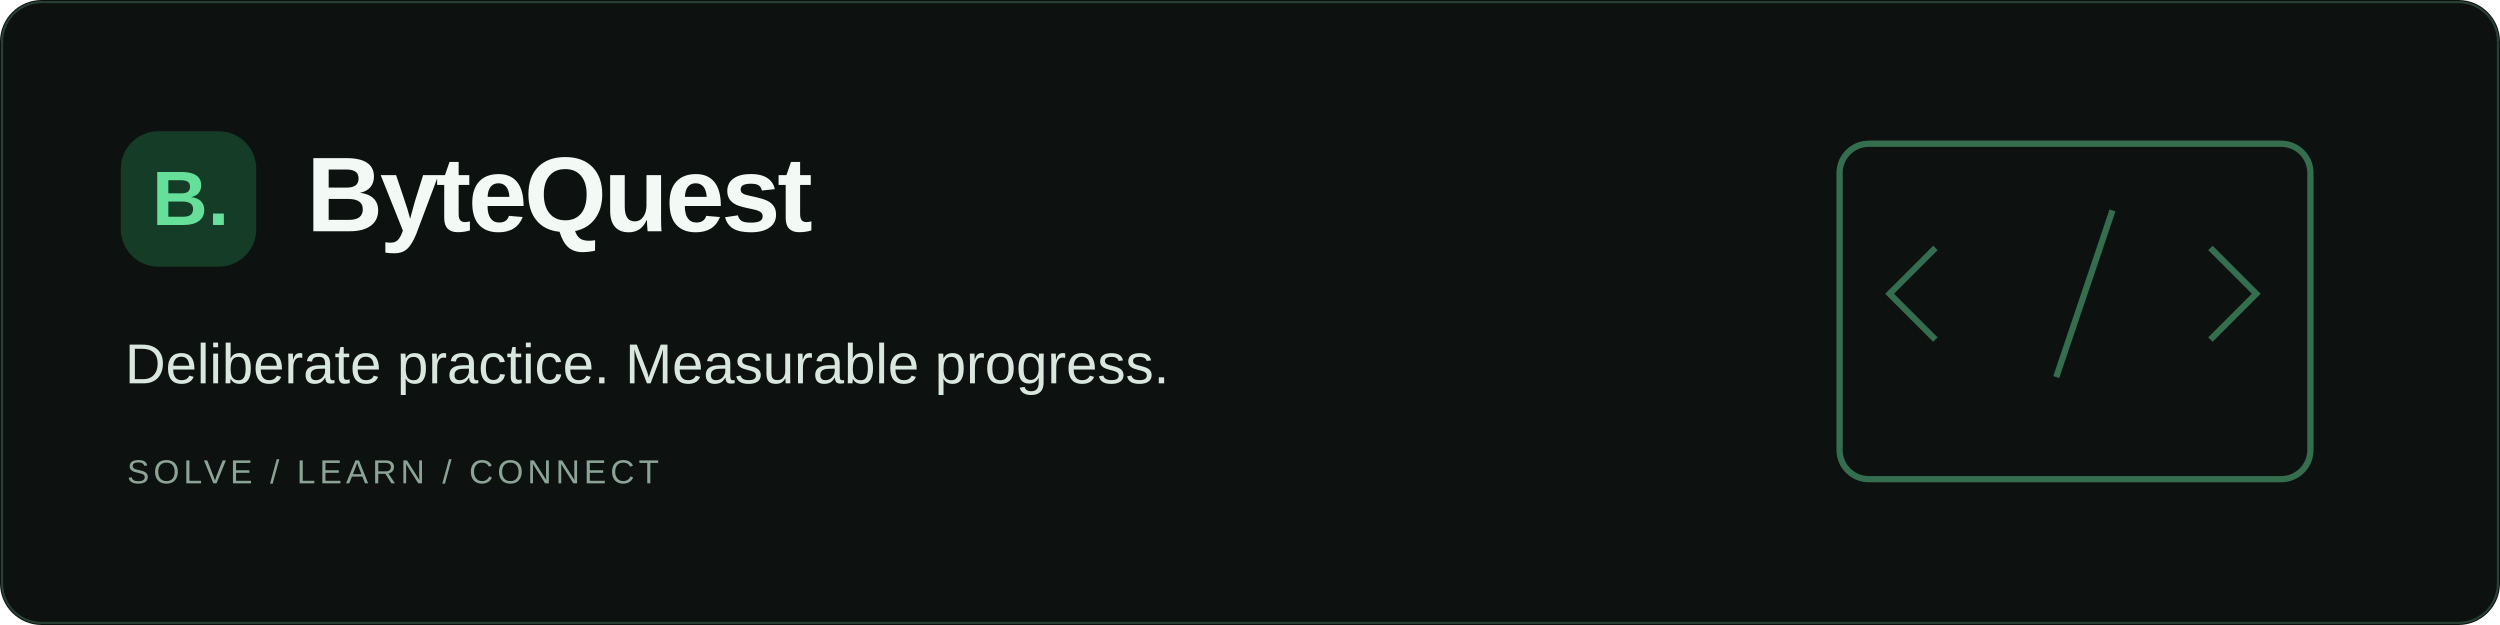
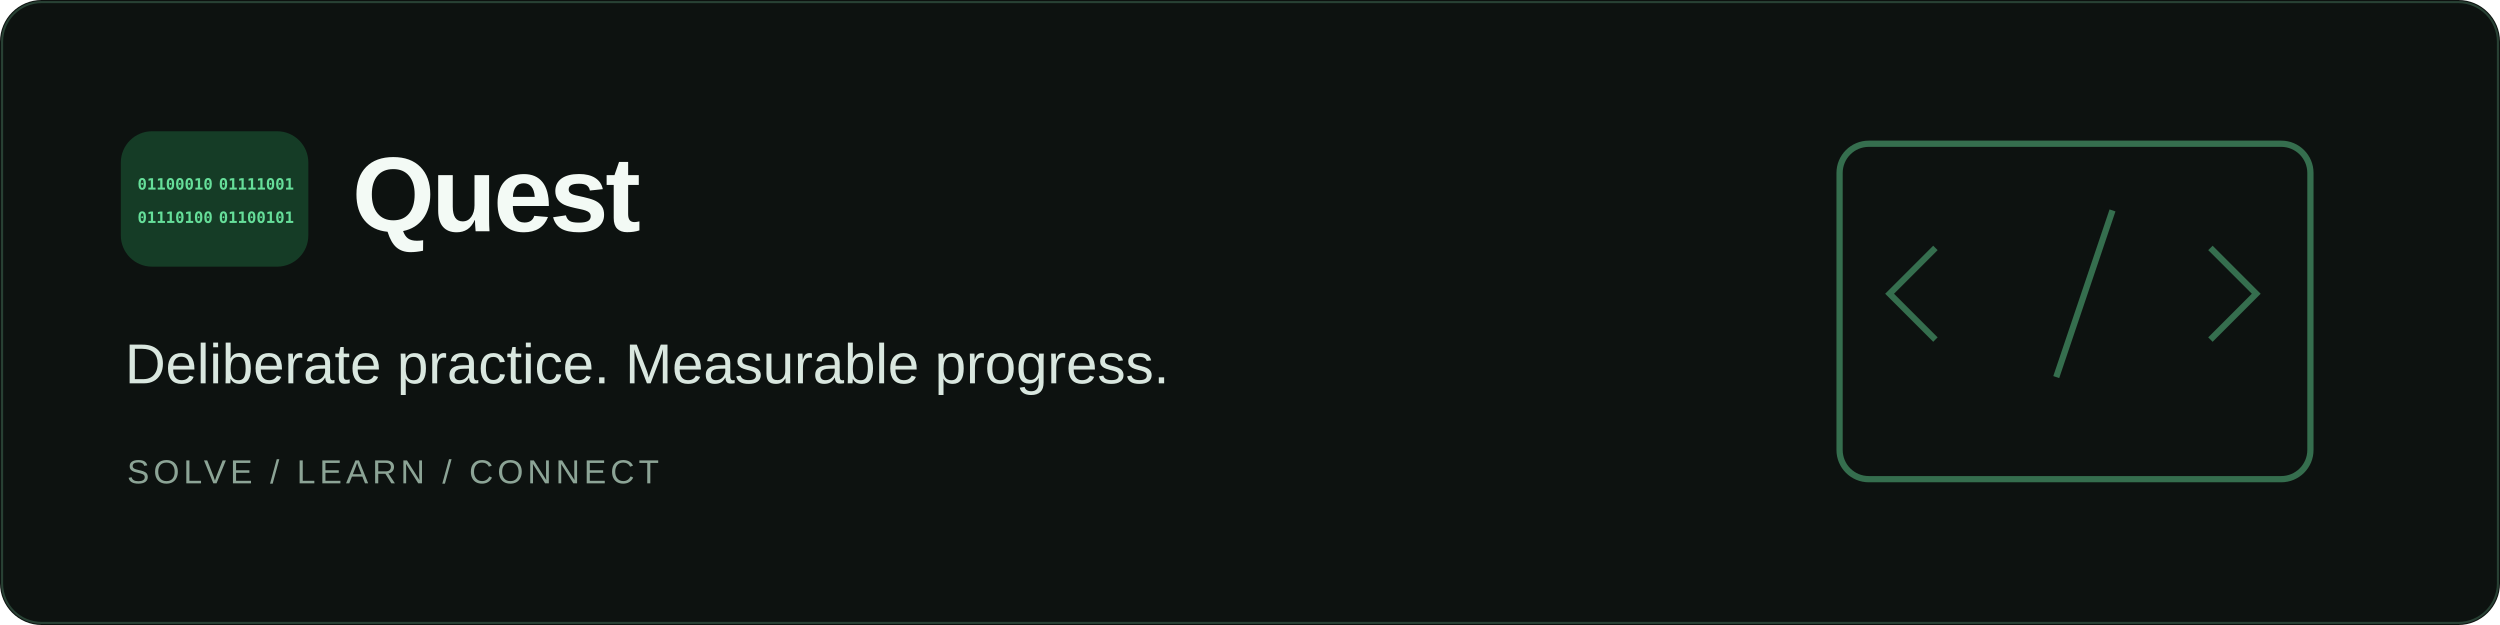
<svg xmlns="http://www.w3.org/2000/svg" width="1200" height="300" viewBox="0 0 1200 300" role="img" aria-label="ByteQuest — Deliberate practice. Measurable progress.">
  <rect width="1200" height="300" rx="20" fill="#0d1210" />
  <rect x="1" y="1" width="1198" height="298" rx="19" fill="none" stroke="#284134" />
-   <rect x="58" y="63" width="65" height="65" rx="18" fill="#153c26" />
-   <text x="73" y="108" fill="#66df9a" font-family="Arial,Helvetica,sans-serif" font-weight="700" font-size="37">B.</text>
-   <text x="147" y="111" fill="#f3faf5" font-family="Arial,Helvetica,sans-serif" font-weight="700" font-size="51" letter-spacing="-1.5">ByteQuest</text>
+   <rect x="58" y="63" width="90" height="65" rx="15" fill="#153c26" />
+   <g fill="#66df9a" font-family="monospace" font-size="7.5" font-weight="700">
+     <text x="66" y="91">01100010</text>
+     <text x="105" y="91">01111001</text>
+     <text x="66" y="107">01110100</text>
+     <text x="105" y="107">01100101</text>
+   </g>
+   <text x="169" y="111" fill="#f3faf5" font-family="Arial,Helvetica,sans-serif" font-weight="700" font-size="51" letter-spacing="-1.5">Quest</text>
  <text x="60" y="184" fill="#d9e7df" font-family="Arial,Helvetica,sans-serif" font-size="27">Deliberate practice. Measurable progress.</text>
  <text x="61" y="232" fill="#8ca496" font-family="Arial,Helvetica,sans-serif" font-size="16" letter-spacing="2">SOLVE  /  LEARN  /  CONNECT</text>
  <g fill="none" stroke="#65de98" stroke-width="3" opacity=".45">
    <rect x="883" y="69" width="226" height="161" rx="14" />
    <path d="m929 119-22 22 22 22m132-44 22 22-22 22m-47-62-27 80" />
  </g>
</svg>
